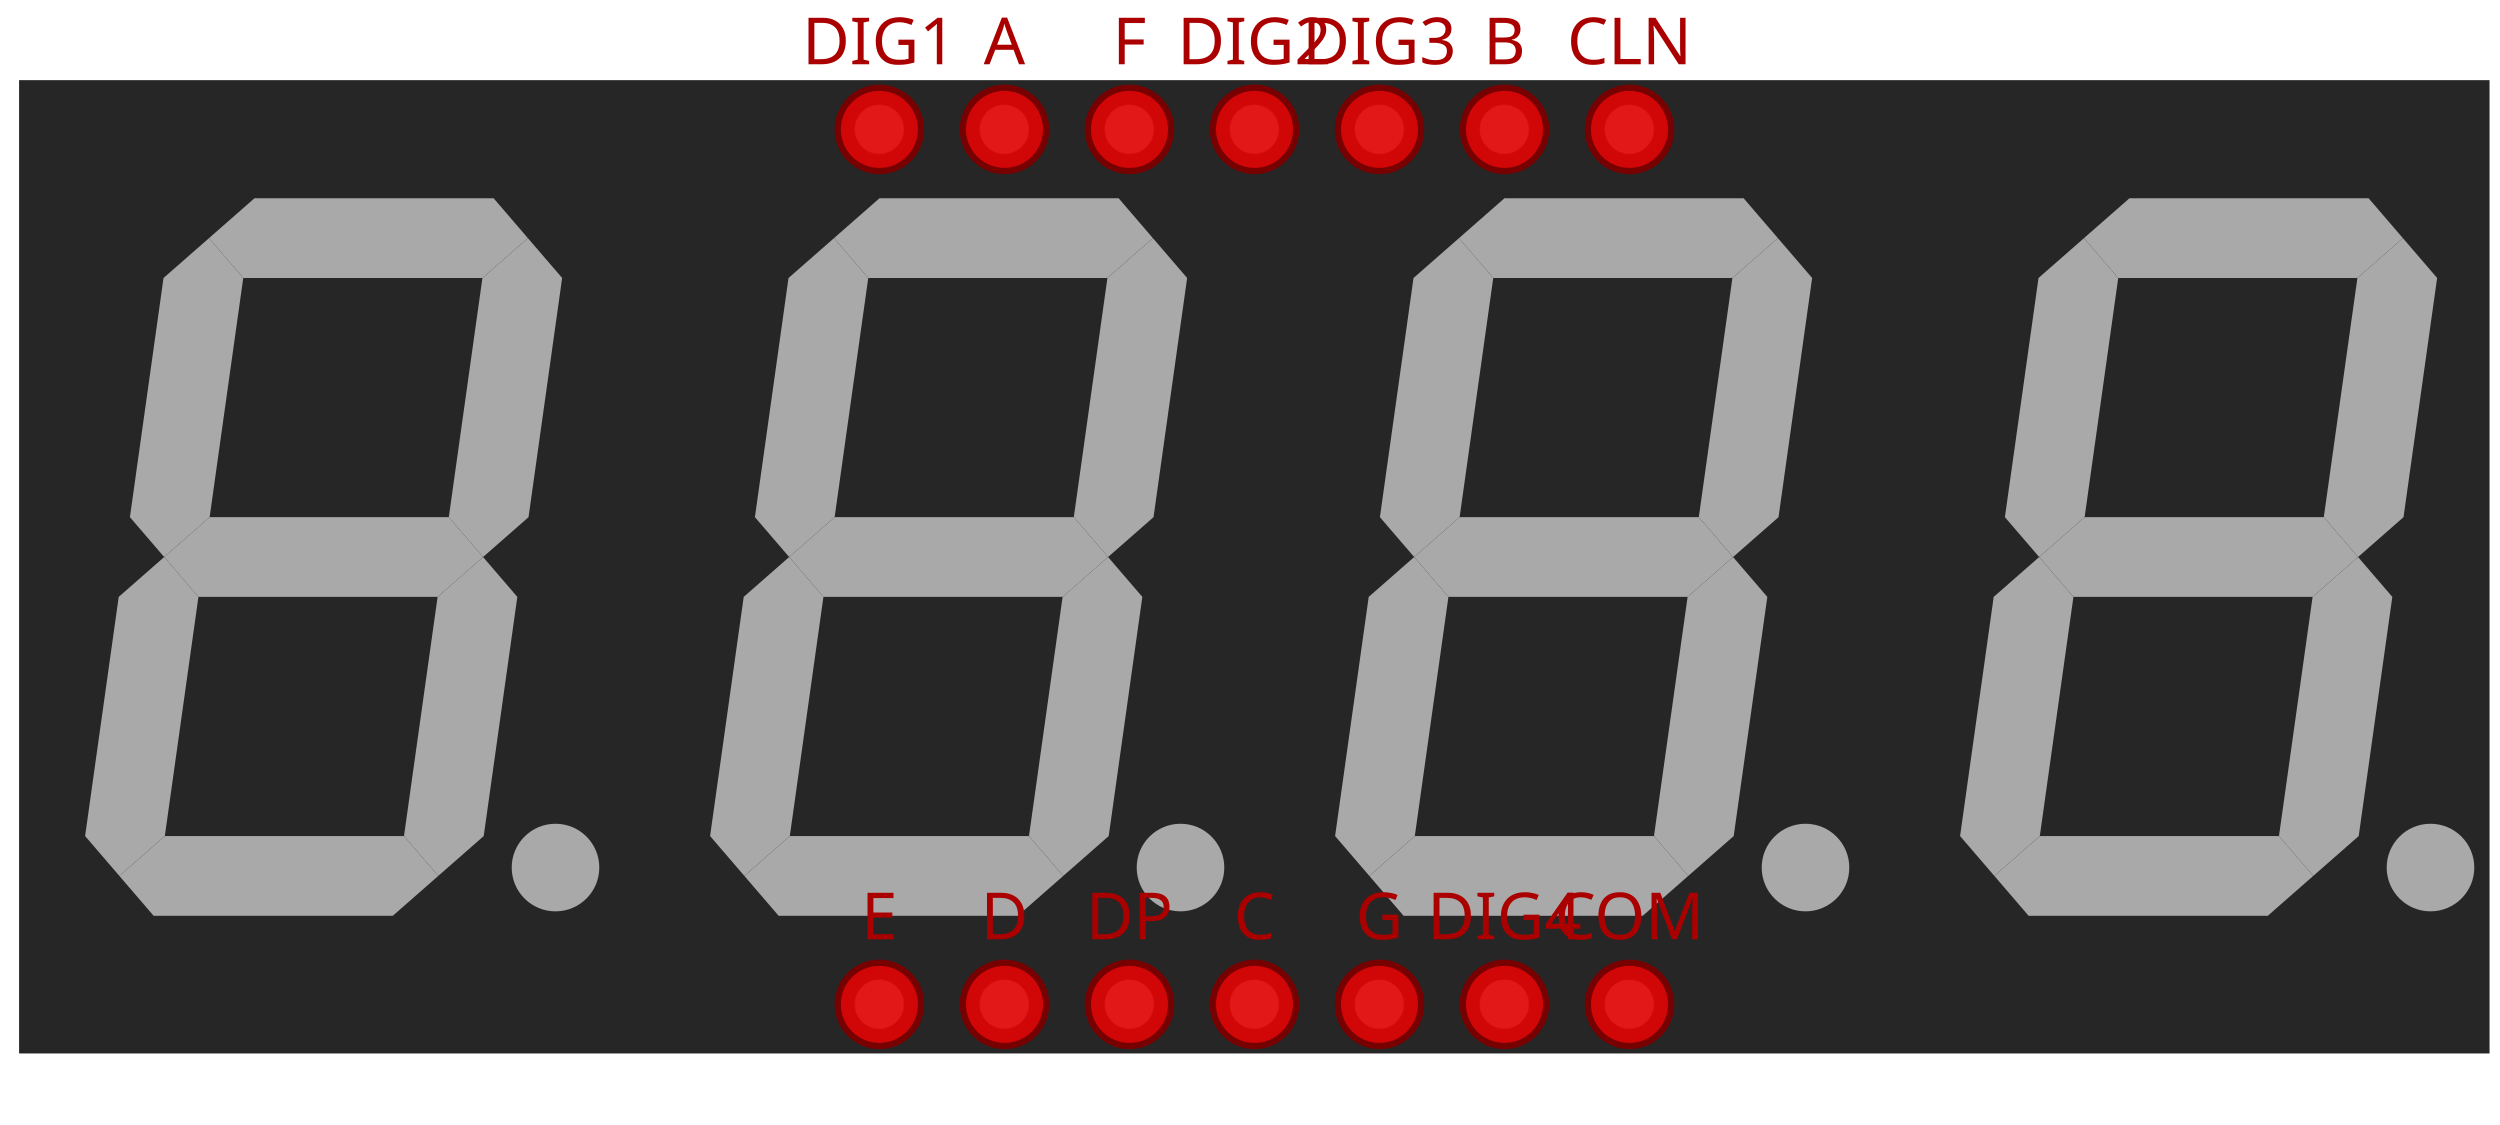
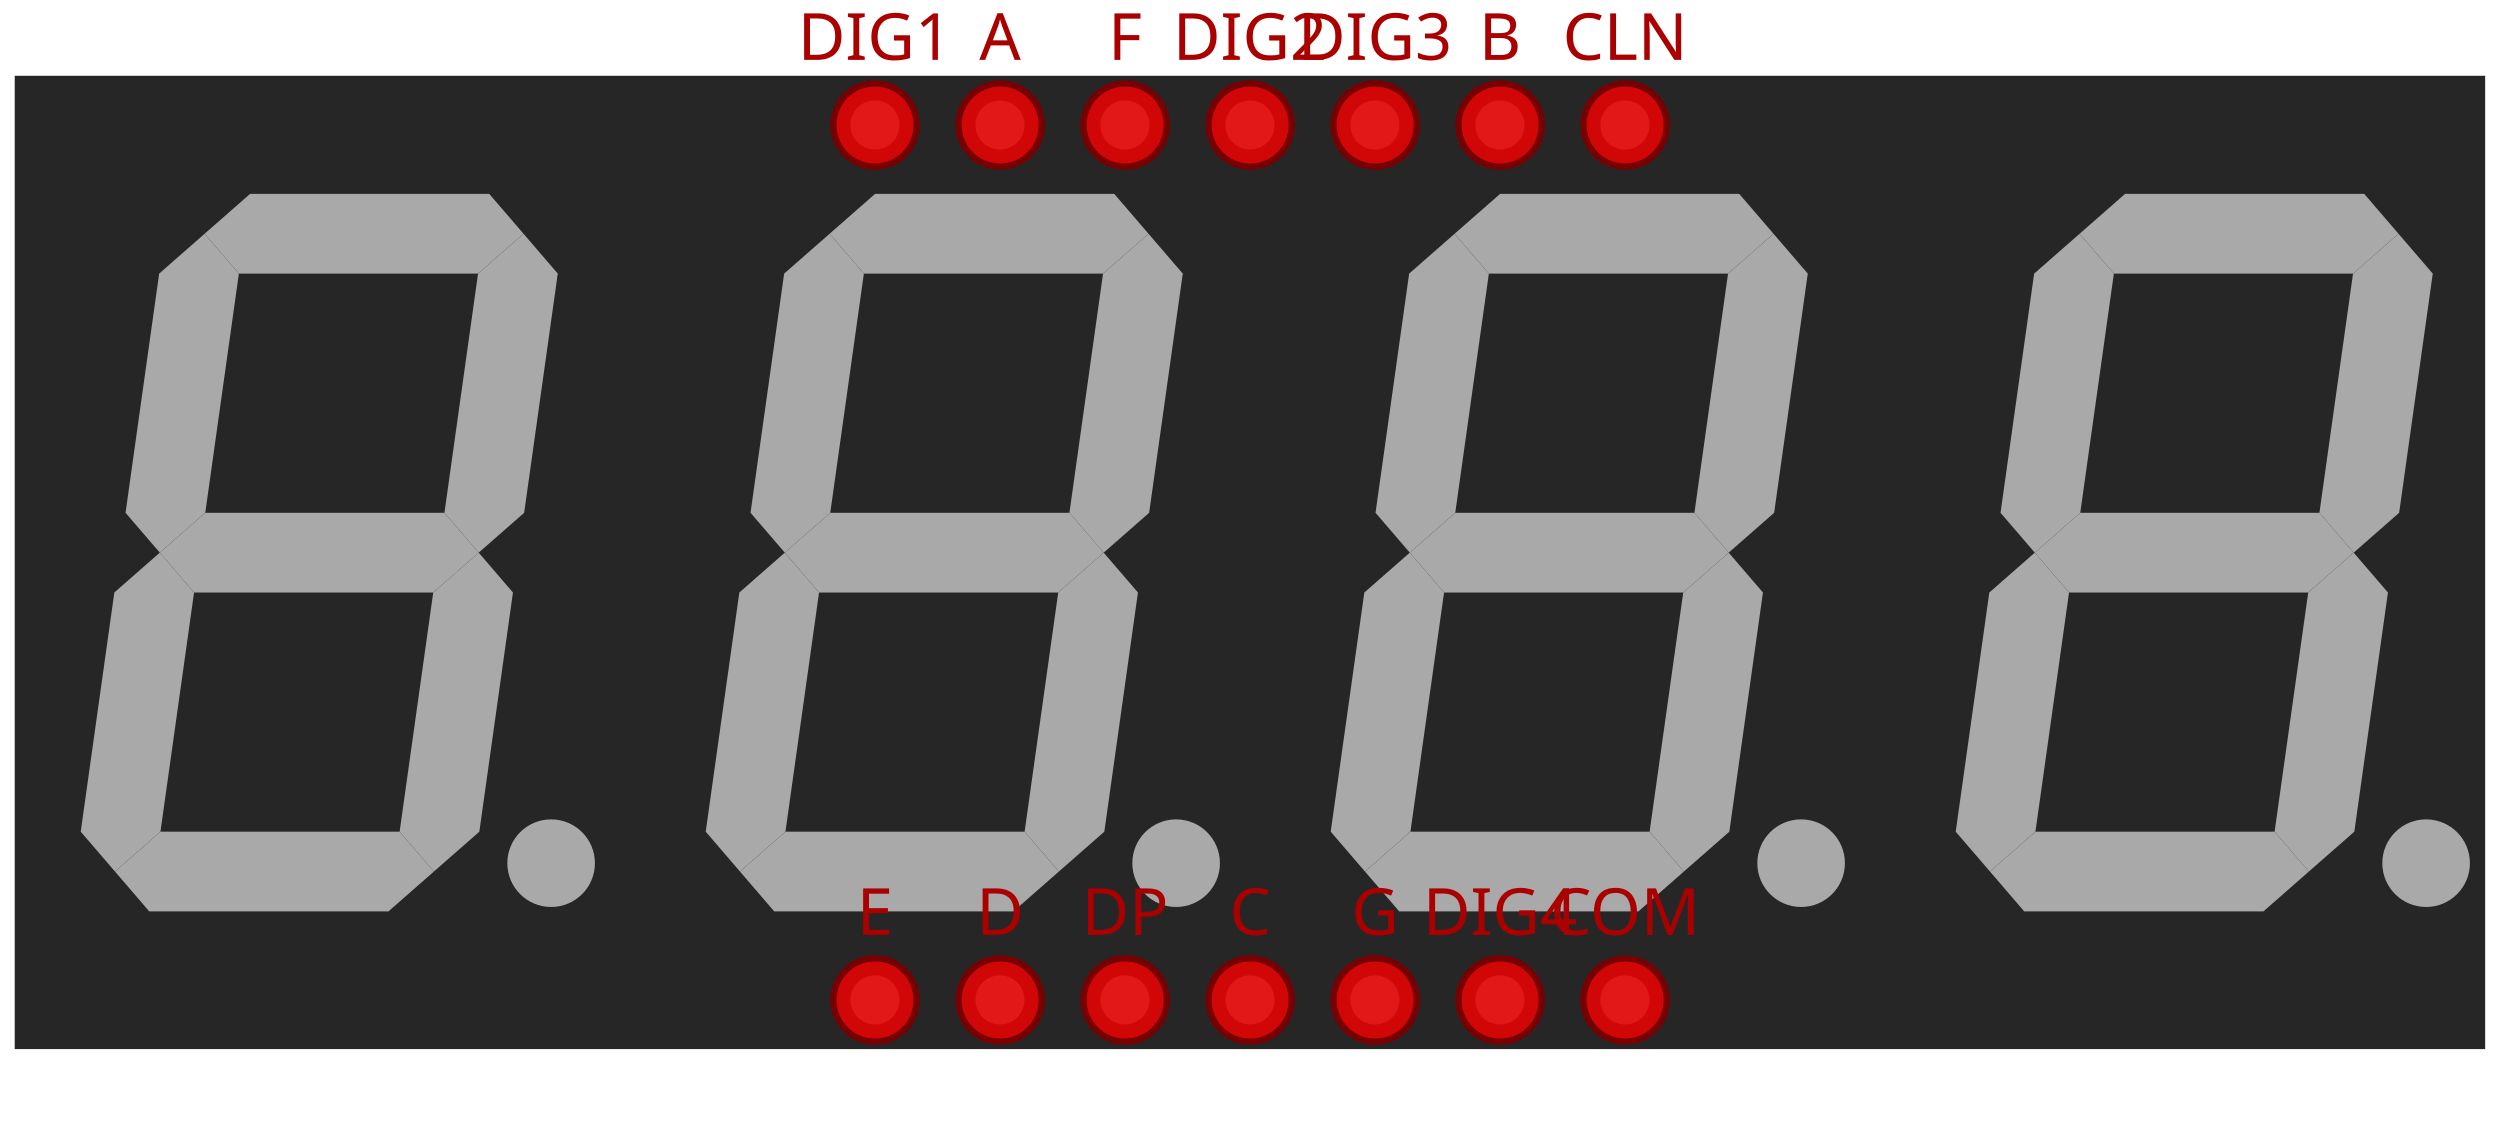
<svg xmlns="http://www.w3.org/2000/svg" xmlns:xlink="http://www.w3.org/1999/xlink" width="200" height="90" viewBox="0 0 200 90" version="1.1" id="svg78">
  <defs id="defs78">
    <pattern xlink:href="#pin-pattern" id="pattern79" patternTransform="matrix(3.936981,0,0,3.936981,65.34551,76.40311)" />
    <pattern xlink:href="#pin-pattern" id="pattern78" patternTransform="matrix(3.936981,0,0,3.936981,65.34551,6.412497)" />
    <defs id="defs37">
      <pattern id="pin-pattern" height="2" width="2.54" patternUnits="userSpaceOnUse">
        <circle cx="1.27" cy="1" r="0.5" fill="#aaa" id="circle37" />
      </pattern>
    </defs>
  </defs>
-   <g id="g79">
+   <g id="g79" transform="translate(-0.3500004,-0.3500004)">
    <rect x="1.527" height="77.865" y="6.412" width="197.636" id="rect37" style="opacity:0.85;stroke-width:3.78" />
    <g transform="matrix(3.188955,0,-0.4481784,3.188955,13.97855,15.86125)" id="g43" style="opacity:0.85;fill:#c0c0c0;stroke-width:0.96">
-       <polygon points="2,2 1,1 2,0 8,0 9,1 8,2 " fill="#444444" id="polygon37" style="fill:#c0c0c0;stroke-width:0.96" />
-       <polygon points="8,2 9,1 10,2 10,8 9,9 8,8 " fill="#444444" id="polygon38" style="fill:#c0c0c0;stroke-width:0.96" />
-       <polygon points="8,10 9,9 10,10 10,16 9,17 8,16 " fill="#444444" id="polygon39" style="fill:#c0c0c0;stroke-width:0.96" />
-       <polygon points="8,16 9,17 8,18 2,18 1,17 2,16 " fill="#444444" id="polygon40" style="fill:#c0c0c0;stroke-width:0.96" />
-       <polygon points="2,16 1,17 0,16 0,10 1,9 2,10 " fill="#444444" id="polygon41" style="fill:#c0c0c0;stroke-width:0.96" />
-       <polygon points="2,8 1,9 0,8 0,2 1,1 2,2 " fill="#444444" id="polygon42" style="fill:#c0c0c0;stroke-width:0.96" />
-       <polygon points="2,10 1,9 2,8 8,8 9,9 8,10 " fill="#444444" id="polygon43" style="fill:#c0c0c0;stroke-width:0.96" />
+       <polygon points="2,0 8,0 9,1 8,2 2,2 1,1 " fill="#444444" id="polygon37" style="fill:#c0c0c0;stroke-width:0.96" />
+       <polygon points="10,2 10,8 9,9 8,8 8,2 9,1 " fill="#444444" id="polygon38" style="fill:#c0c0c0;stroke-width:0.96" />
+       <polygon points="10,10 10,16 9,17 8,16 8,10 9,9 " fill="#444444" id="polygon39" style="fill:#c0c0c0;stroke-width:0.96" />
+       <polygon points="8,18 2,18 1,17 2,16 8,16 9,17 " fill="#444444" id="polygon40" style="fill:#c0c0c0;stroke-width:0.96" />
+       <polygon points="0,16 0,10 1,9 2,10 2,16 1,17 " fill="#444444" id="polygon41" style="fill:#c0c0c0;stroke-width:0.96" />
+       <polygon points="0,8 0,2 1,1 2,2 2,8 1,9 " fill="#444444" id="polygon42" style="fill:#c0c0c0;stroke-width:0.96" />
+       <polygon points="2,8 8,8 9,9 8,10 2,10 1,9 " fill="#444444" id="polygon43" style="fill:#c0c0c0;stroke-width:0.96" />
    </g>
    <circle r="3.504" cx="44.44" cy="69.404" fill="#444444" id="circle43" style="opacity:0.85;fill:#c0c0c0;stroke-width:3.78" />
    <g transform="matrix(3.188955,0,-0.4481784,3.188955,63.97821,15.86125)" id="g50" style="opacity:0.85;fill:#c0c0c0;stroke-width:0.96">
-       <polygon points="2,2 1,1 2,0 8,0 9,1 8,2 " fill="#444444" id="polygon44" style="fill:#c0c0c0;stroke-width:0.96" />
-       <polygon points="8,2 9,1 10,2 10,8 9,9 8,8 " fill="#444444" id="polygon45" style="fill:#c0c0c0;stroke-width:0.96" />
-       <polygon points="8,10 9,9 10,10 10,16 9,17 8,16 " fill="#444444" id="polygon46" style="fill:#c0c0c0;stroke-width:0.96" />
-       <polygon points="8,16 9,17 8,18 2,18 1,17 2,16 " fill="#444444" id="polygon47" style="fill:#c0c0c0;stroke-width:0.96" />
-       <polygon points="2,16 1,17 0,16 0,10 1,9 2,10 " fill="#444444" id="polygon48" style="fill:#c0c0c0;stroke-width:0.96" />
-       <polygon points="2,8 1,9 0,8 0,2 1,1 2,2 " fill="#444444" id="polygon49" style="fill:#c0c0c0;stroke-width:0.96" />
-       <polygon points="2,10 1,9 2,8 8,8 9,9 8,10 " fill="#444444" id="polygon50" style="fill:#c0c0c0;stroke-width:0.96" />
+       <polygon points="2,0 8,0 9,1 8,2 2,2 1,1 " fill="#444444" id="polygon44" style="fill:#c0c0c0;stroke-width:0.96" />
+       <polygon points="10,2 10,8 9,9 8,8 8,2 9,1 " fill="#444444" id="polygon45" style="fill:#c0c0c0;stroke-width:0.96" />
+       <polygon points="10,10 10,16 9,17 8,16 8,10 9,9 " fill="#444444" id="polygon46" style="fill:#c0c0c0;stroke-width:0.96" />
+       <polygon points="8,18 2,18 1,17 2,16 8,16 9,17 " fill="#444444" id="polygon47" style="fill:#c0c0c0;stroke-width:0.96" />
+       <polygon points="0,16 0,10 1,9 2,10 2,16 1,17 " fill="#444444" id="polygon48" style="fill:#c0c0c0;stroke-width:0.96" />
+       <polygon points="0,8 0,2 1,1 2,2 2,8 1,9 " fill="#444444" id="polygon49" style="fill:#c0c0c0;stroke-width:0.96" />
+       <polygon points="2,8 8,8 9,9 8,10 2,10 1,9 " fill="#444444" id="polygon50" style="fill:#c0c0c0;stroke-width:0.96" />
    </g>
    <circle r="3.504" cx="94.44" cy="69.404" fill="#444444" id="circle50" style="opacity:0.85;fill:#c0c0c0;stroke-width:3.78" />
    <g transform="matrix(3.188955,0,-0.4481784,3.188955,113.9779,15.86125)" id="g57" style="opacity:0.85;fill:#c0c0c0;stroke-width:0.96">
-       <polygon points="2,2 1,1 2,0 8,0 9,1 8,2 " fill="#444444" id="polygon51" style="fill:#c0c0c0;stroke-width:0.96" />
-       <polygon points="8,2 9,1 10,2 10,8 9,9 8,8 " fill="#444444" id="polygon52" style="fill:#c0c0c0;stroke-width:0.96" />
-       <polygon points="8,10 9,9 10,10 10,16 9,17 8,16 " fill="#444444" id="polygon53" style="fill:#c0c0c0;stroke-width:0.96" />
-       <polygon points="8,16 9,17 8,18 2,18 1,17 2,16 " fill="#444444" id="polygon54" style="fill:#c0c0c0;stroke-width:0.96" />
-       <polygon points="2,16 1,17 0,16 0,10 1,9 2,10 " fill="#444444" id="polygon55" style="fill:#c0c0c0;stroke-width:0.96" />
-       <polygon points="2,8 1,9 0,8 0,2 1,1 2,2 " fill="#444444" id="polygon56" style="fill:#c0c0c0;stroke-width:0.96" />
-       <polygon points="2,10 1,9 2,8 8,8 9,9 8,10 " fill="#444444" id="polygon57" style="fill:#c0c0c0;stroke-width:0.96" />
+       <polygon points="2,0 8,0 9,1 8,2 2,2 1,1 " fill="#444444" id="polygon51" style="fill:#c0c0c0;stroke-width:0.96" />
+       <polygon points="10,2 10,8 9,9 8,8 8,2 9,1 " fill="#444444" id="polygon52" style="fill:#c0c0c0;stroke-width:0.96" />
+       <polygon points="10,10 10,16 9,17 8,16 8,10 9,9 " fill="#444444" id="polygon53" style="fill:#c0c0c0;stroke-width:0.96" />
+       <polygon points="8,18 2,18 1,17 2,16 8,16 9,17 " fill="#444444" id="polygon54" style="fill:#c0c0c0;stroke-width:0.96" />
+       <polygon points="0,16 0,10 1,9 2,10 2,16 1,17 " fill="#444444" id="polygon55" style="fill:#c0c0c0;stroke-width:0.96" />
+       <polygon points="0,8 0,2 1,1 2,2 2,8 1,9 " fill="#444444" id="polygon56" style="fill:#c0c0c0;stroke-width:0.96" />
+       <polygon points="2,8 8,8 9,9 8,10 2,10 1,9 " fill="#444444" id="polygon57" style="fill:#c0c0c0;stroke-width:0.96" />
    </g>
    <circle r="3.504" cx="144.439" cy="69.404" fill="#444444" id="circle57" style="opacity:0.85;fill:#c0c0c0;stroke-width:3.78" />
    <g transform="matrix(3.188955,0,-0.4481784,3.188955,163.9775,15.86125)" id="g64" style="opacity:0.85;fill:#c0c0c0;stroke-width:0.96">
-       <polygon points="2,2 1,1 2,0 8,0 9,1 8,2 " fill="#444444" id="polygon58" style="fill:#c0c0c0;stroke-width:0.96" />
-       <polygon points="8,2 9,1 10,2 10,8 9,9 8,8 " fill="#444444" id="polygon59" style="fill:#c0c0c0;stroke-width:0.96" />
-       <polygon points="8,10 9,9 10,10 10,16 9,17 8,16 " fill="#444444" id="polygon60" style="fill:#c0c0c0;stroke-width:0.96" />
-       <polygon points="8,16 9,17 8,18 2,18 1,17 2,16 " fill="#444444" id="polygon61" style="fill:#c0c0c0;stroke-width:0.96" />
-       <polygon points="2,16 1,17 0,16 0,10 1,9 2,10 " fill="#444444" id="polygon62" style="fill:#c0c0c0;stroke-width:0.96" />
-       <polygon points="2,8 1,9 0,8 0,2 1,1 2,2 " fill="#444444" id="polygon63" style="fill:#c0c0c0;stroke-width:0.96" />
-       <polygon points="2,10 1,9 2,8 8,8 9,9 8,10 " fill="#444444" id="polygon64" style="fill:#c0c0c0;stroke-width:0.96" />
+       <polygon points="2,0 8,0 9,1 8,2 2,2 1,1 " fill="#444444" id="polygon58" style="fill:#c0c0c0;stroke-width:0.96" />
+       <polygon points="10,2 10,8 9,9 8,8 8,2 9,1 " fill="#444444" id="polygon59" style="fill:#c0c0c0;stroke-width:0.96" />
+       <polygon points="10,10 10,16 9,17 8,16 8,10 9,9 " fill="#444444" id="polygon60" style="fill:#c0c0c0;stroke-width:0.96" />
+       <polygon points="8,18 2,18 1,17 2,16 8,16 9,17 " fill="#444444" id="polygon61" style="fill:#c0c0c0;stroke-width:0.96" />
+       <polygon points="0,16 0,10 1,9 2,10 2,16 1,17 " fill="#444444" id="polygon62" style="fill:#c0c0c0;stroke-width:0.96" />
+       <polygon points="0,8 0,2 1,1 2,2 2,8 1,9 " fill="#444444" id="polygon63" style="fill:#c0c0c0;stroke-width:0.96" />
+       <polygon points="2,8 8,8 9,9 8,10 2,10 1,9 " fill="#444444" id="polygon64" style="fill:#c0c0c0;stroke-width:0.96" />
    </g>
    <circle r="3.504" cx="194.439" cy="69.404" fill="#444444" id="circle64" style="opacity:0.85;fill:#c0c0c0;stroke-width:3.78" />
    <rect height="7.874" width="70" id="rect64" x="65.346" y="6.412" style="opacity:0.85;fill:url(#pattern78);stroke-width:3.78" />
    <rect height="7.874" width="70" id="rect65" x="65.346" y="76.403" style="opacity:0.85;fill:url(#pattern79);stroke-width:3.78" />
    <circle id="pin-A" cx="80.36" cy="10.35" r="3.333" fill="#ee0000" fill-opacity="0.85" stroke="#770000" stroke-width="0.5" />
    <text x="80.36" y="5.142" font-size="5.208px" fill="#aa0000" text-anchor="middle" font-family="sans-serif" id="text65" style="stroke-width:1">A</text>
    <circle id="pin-B" cx="120.36" cy="10.35" r="3.333" fill="#ee0000" fill-opacity="0.85" stroke="#770000" stroke-width="0.5" />
    <text x="120.36" y="5.142" font-size="5.208px" fill="#aa0000" text-anchor="middle" font-family="sans-serif" id="text66" style="stroke-width:1">B</text>
    <circle id="pin-F" cx="90.36" cy="10.35" r="3.333" fill="#ee0000" fill-opacity="0.85" stroke="#770000" stroke-width="0.5" />
    <text x="90.36" y="5.142" font-size="5.208px" fill="#aa0000" text-anchor="middle" font-family="sans-serif" id="text70" style="stroke-width:1">F</text>
    <circle id="pin-DIG1" cx="70.35" cy="10.35" r="3.333" fill="#ee0000" fill-opacity="0.85" stroke="#770000" stroke-width="0.5" />
    <text x="70.35" y="5.142" font-size="5.208px" fill="#aa0000" text-anchor="middle" font-family="sans-serif" id="text73" style="stroke-width:1">DIG1</text>
    <circle id="pin-DIG2" cx="100.36" cy="10.35" r="3.333" fill="#ee0000" fill-opacity="0.85" stroke="#770000" stroke-width="0.5" />
    <text x="100.36" y="5.142" font-size="5.208px" fill="#aa0000" text-anchor="middle" font-family="sans-serif" id="text74" style="stroke-width:1">DIG2</text>
    <circle id="pin-DIG3" cx="110.36" cy="10.35" r="3.333" fill="#ee0000" fill-opacity="0.85" stroke="#770000" stroke-width="0.5" />
    <text x="110.36" y="5.142" font-size="5.208px" fill="#aa0000" text-anchor="middle" font-family="sans-serif" id="text75" style="stroke-width:1">DIG3</text>
    <circle id="pin-CLN" cx="130.36" cy="10.35" r="3.333" fill="#ee0000" fill-opacity="0.85" stroke="#770000" stroke-width="0.5" />
    <text x="130.36" y="5.142" font-size="5.208px" fill="#aa0000" text-anchor="middle" font-family="sans-serif" id="text78" style="stroke-width:1">CLN</text>
    <g id="g78" transform="translate(-19.65,-10.52505)">
      <circle id="pin-C" cx="120.01" cy="90.875" r="3.333" fill="#ee0000" fill-opacity="0.85" stroke="#770000" stroke-width="0.5" />
      <text x="120.01" y="85.667" font-size="5.208px" fill="#aa0000" text-anchor="middle" font-family="sans-serif" id="text67" style="stroke-width:1">C</text>
      <circle id="pin-D" cx="100.01" cy="90.875" r="3.333" fill="#ee0000" fill-opacity="0.85" stroke="#770000" stroke-width="0.5" />
      <text x="100.01" y="85.667" font-size="5.208px" fill="#aa0000" text-anchor="middle" font-family="sans-serif" id="text68" style="stroke-width:1">D</text>
      <circle id="pin-E" cx="90" cy="90.875" r="3.333" fill="#ee0000" fill-opacity="0.85" stroke="#770000" stroke-width="0.5" />
      <text x="90" y="85.667" font-size="5.208px" fill="#aa0000" text-anchor="middle" font-family="sans-serif" id="text69" style="stroke-width:1">E</text>
      <circle id="pin-G" cx="130.01" cy="90.875" r="3.333" fill="#ee0000" fill-opacity="0.85" stroke="#770000" stroke-width="0.5" />
      <text x="130.01" y="85.667" font-size="5.208px" fill="#aa0000" text-anchor="middle" font-family="sans-serif" id="text71" style="stroke-width:1">G</text>
      <circle id="pin-DP" cx="110.01" cy="90.875" r="3.333" fill="#ee0000" fill-opacity="0.85" stroke="#770000" stroke-width="0.5" />
      <text x="110.01" y="85.667" font-size="5.208px" fill="#aa0000" text-anchor="middle" font-family="sans-serif" id="text72" style="stroke-width:1">DP</text>
      <circle id="pin-DIG4" cx="140.01" cy="90.875" r="3.333" fill="#ee0000" fill-opacity="0.85" stroke="#770000" stroke-width="0.5" />
      <text x="140.01" y="85.667" font-size="5.208px" fill="#aa0000" text-anchor="middle" font-family="sans-serif" id="text76" style="stroke-width:1">DIG4</text>
      <circle id="pin-COM" cx="150.01" cy="90.875" r="3.333" fill="#ee0000" fill-opacity="0.85" stroke="#770000" stroke-width="0.5" />
      <text x="150.01" y="85.667" font-size="5.208px" fill="#aa0000" text-anchor="middle" font-family="sans-serif" id="text77" style="stroke-width:1">COM</text>
    </g>
  </g>
</svg>
